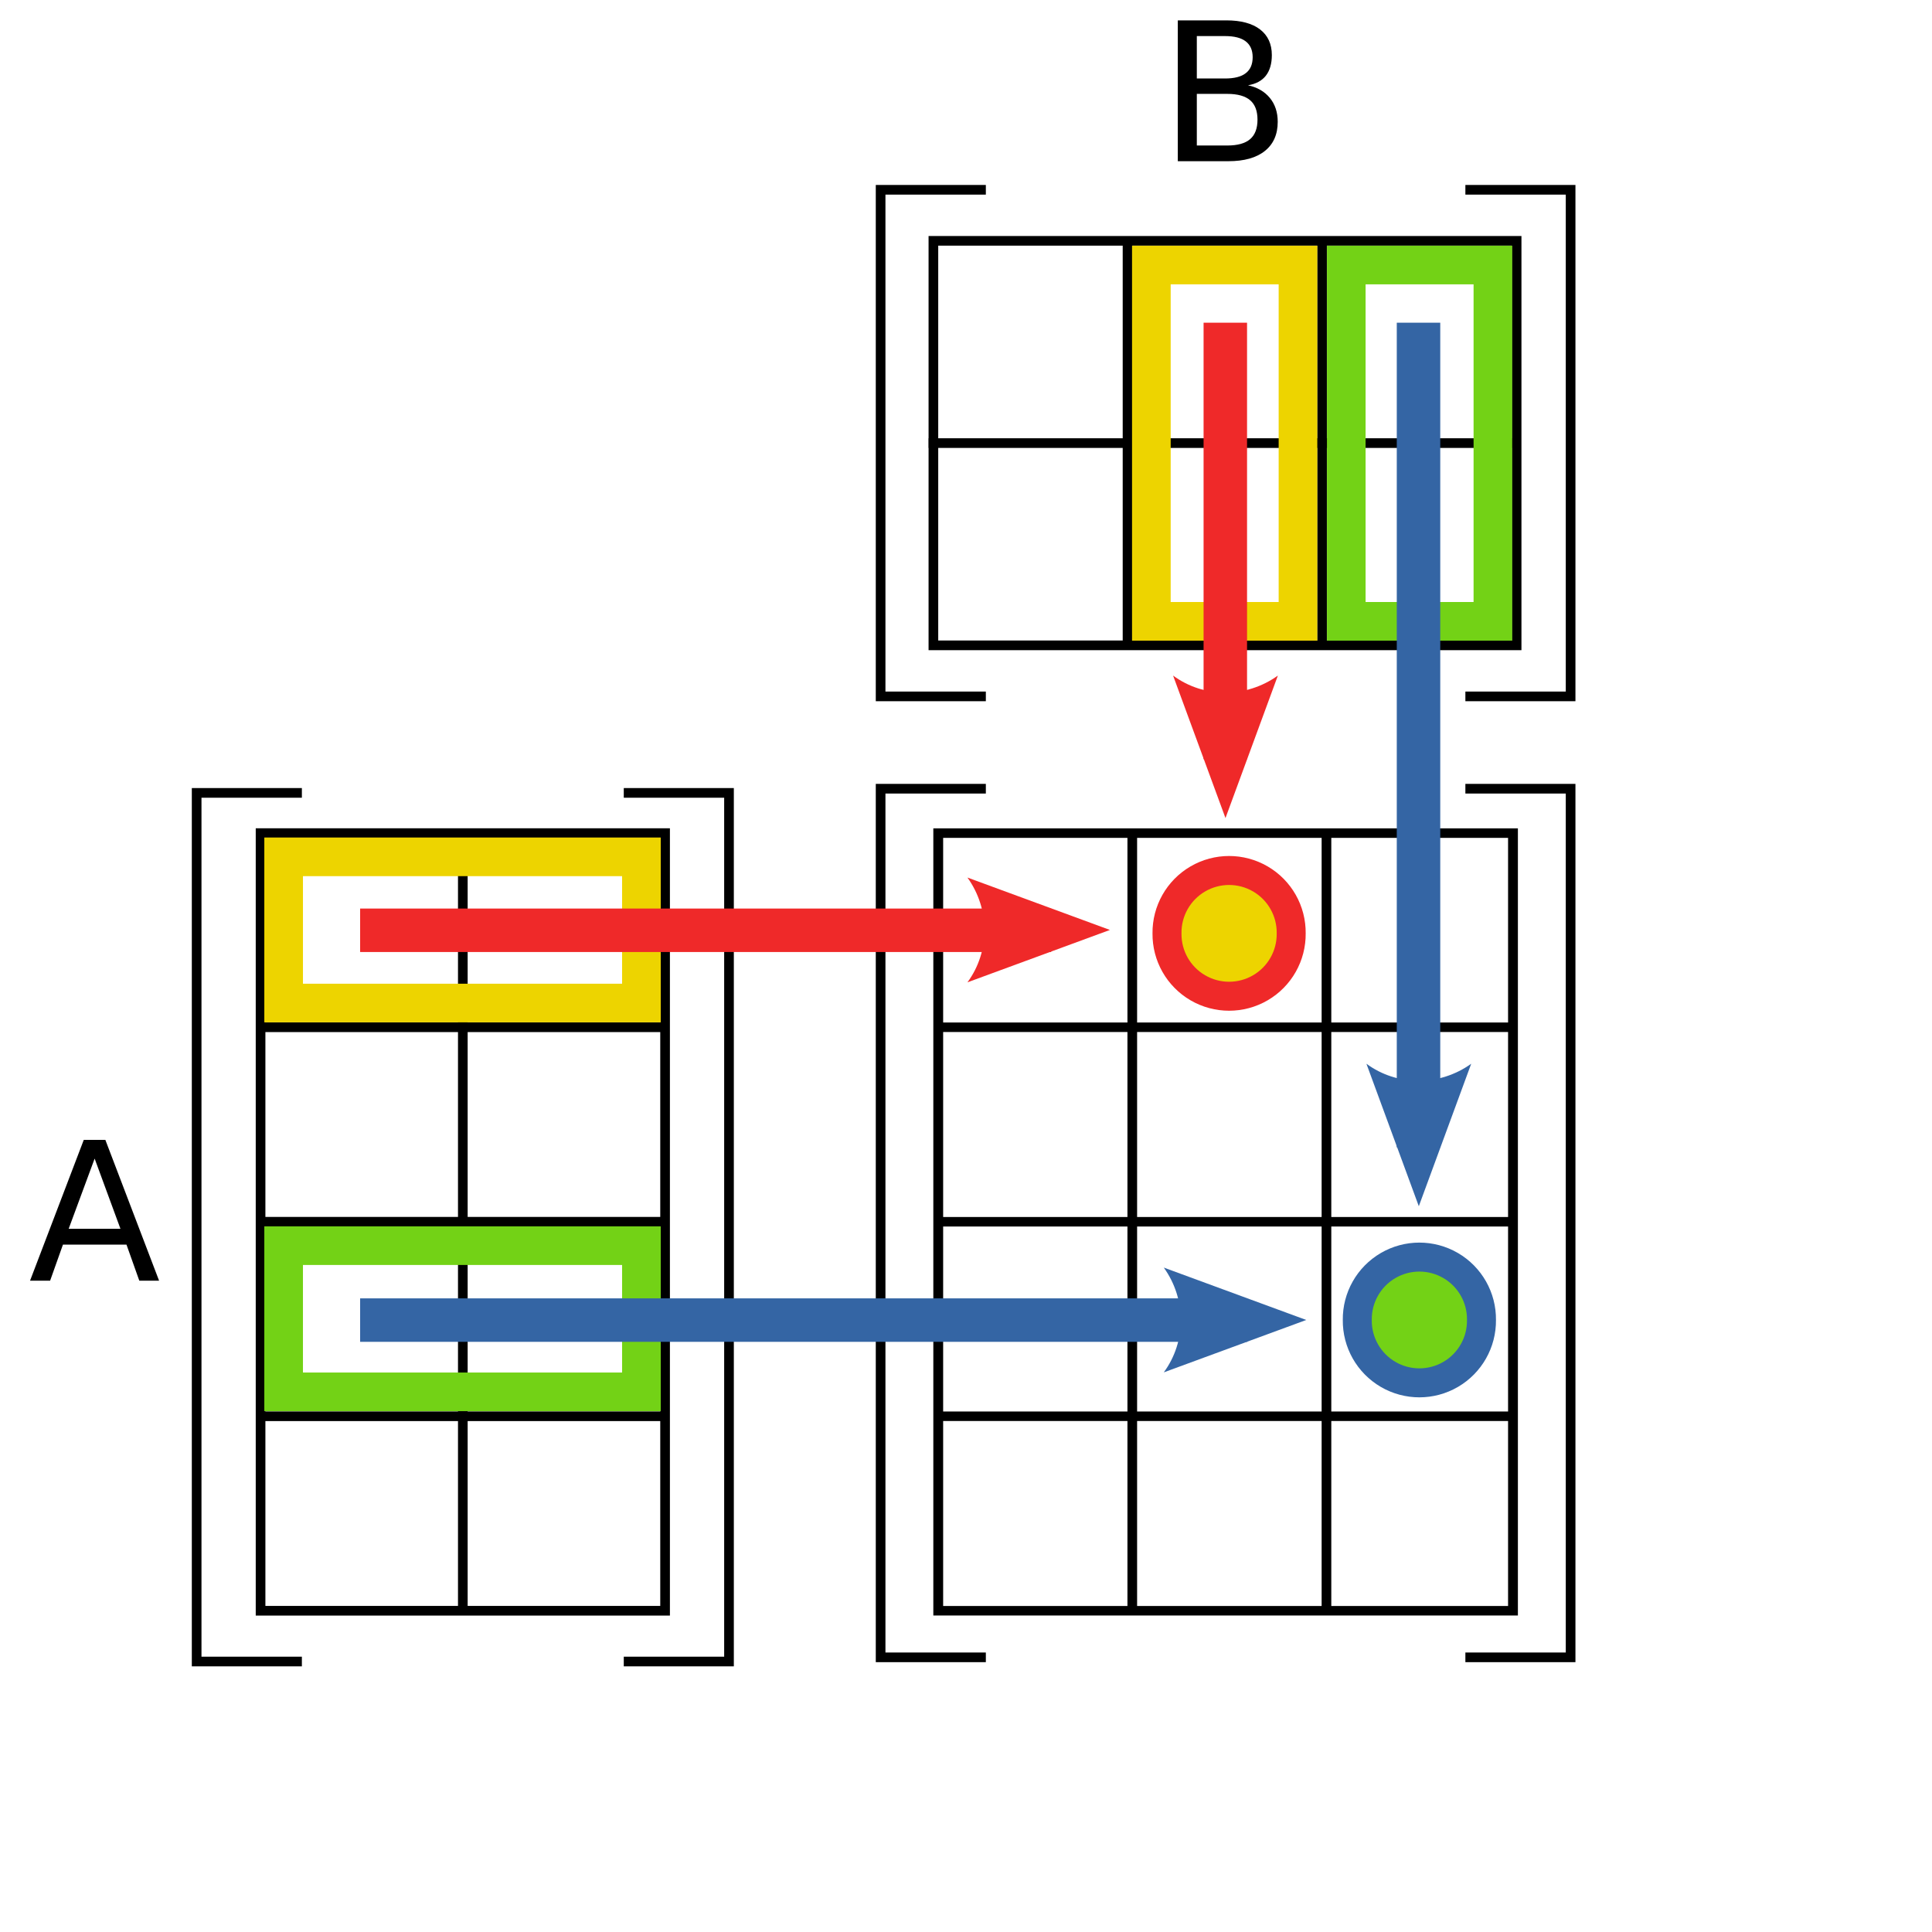
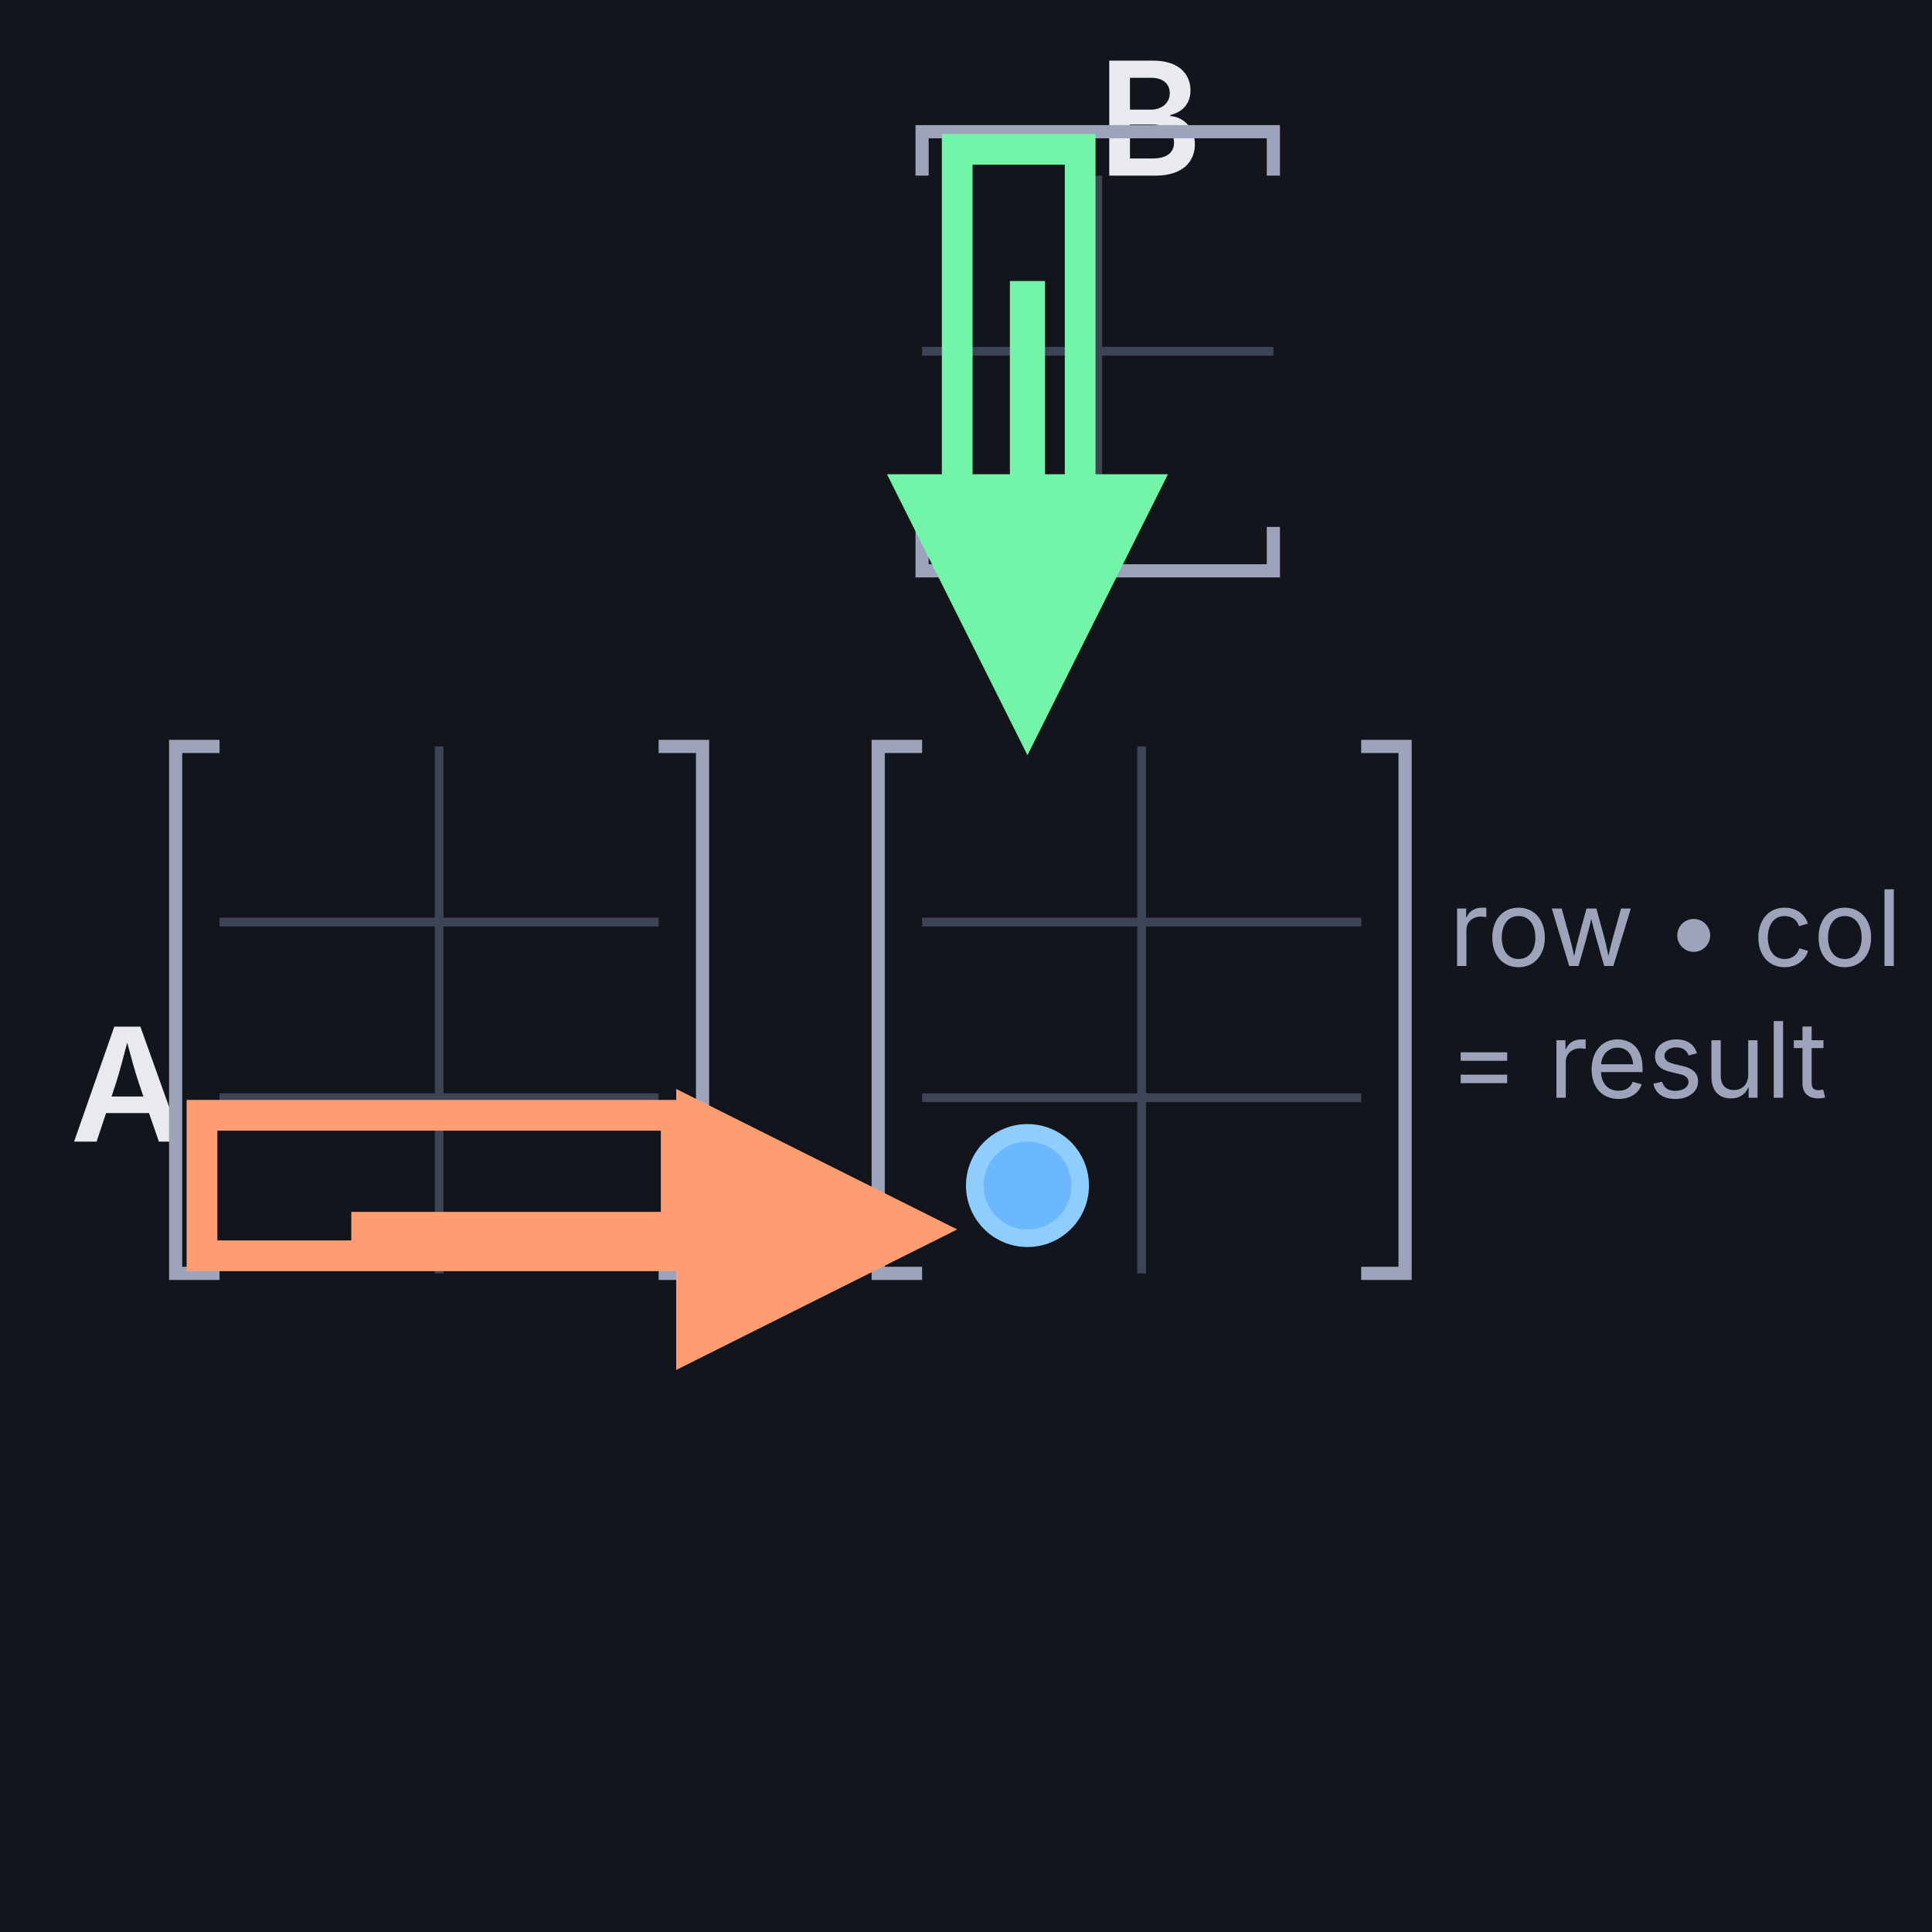
- <svg xmlns="http://www.w3.org/2000/svg" width="150pt" height="150pt" id="svg2" version="1.0">
-   <defs id="defs4">
-     <marker style="overflow:visible" orient="auto" id="Arrow1Mstart" refY="0.0" refX="0.0">
-       <path style="fill-rule:evenodd;stroke:#000000;stroke-width:1.0pt;marker-start:none" transform="scale(0.4) translate(10,0)" id="path3275" d="M 0.0,0.0 L 5.0,-5.0 L -12.5,0.0 L 5.0,5.0 L 0.0,0.0 z " />
+ <svg xmlns="http://www.w3.org/2000/svg" width="220" height="220" viewBox="0 0 220 220">
+   <defs>
+     <style>
+       .matrix-bracket { fill: none; stroke: #9ca3ba; stroke-width: 1.5; }
+       .grid-line { stroke: #3d4456; stroke-width: 1; }
+       .label { fill: #e8eaf0; font-family: 'Inter', sans-serif; font-size: 18px; font-weight: 600; }
+       .row-highlight { fill: none; stroke: #ff9d72; stroke-width: 3.5; }
+       .col-highlight { fill: none; stroke: #72f5a8; stroke-width: 3.5; }
+       .result-dot { fill: #6bb8ff; stroke: #8fcdff; stroke-width: 2; }
+       .arrow { stroke-width: 4; fill: none; }
+       .arrow-row { stroke: #ff9d72; }
+       .arrow-col { stroke: #72f5a8; }
+     </style>
+     <marker id="arrowhead-row" markerWidth="8" markerHeight="8" refX="7" refY="4" orient="auto">
+       <path d="M 0 0 L 8 4 L 0 8 z" fill="#ff9d72" />
    </marker>
-     <marker style="overflow:visible;" orient="auto" id="Arrow1Mend" refY="0.0" refX="0.0">
-       <path style="fill-rule:evenodd;stroke:#000000;stroke-width:1.0pt;marker-start:none;" transform="scale(0.4) rotate(180) translate(10,0)" id="path3278" d="M 0.0,0.0 L 5.0,-5.0 L -12.5,0.0 L 5.0,5.0 L 0.0,0.0 z " />
-     </marker>
-     <marker style="overflow:visible;" orient="auto" id="Arrow2Send" refY="0.0" refX="0.0">
-       <path style="font-size:12.0;fill-rule:evenodd;stroke-width:0.625;stroke-linejoin:round;" transform="scale(0.3) rotate(180) translate(-2.3,0)" id="path4318" d="M 8.719,4.034 L -2.207,0.016 L 8.719,-4.002 C 6.973,-1.63 6.983,1.616 8.719,4.034 z " />
-     </marker>
-     <marker style="overflow:visible;" orient="auto" id="Arrow1Send" refY="0.0" refX="0.0">
-       <path style="fill-rule:evenodd;stroke:#000000;stroke-width:1.0pt;marker-start:none;" transform="scale(0.2) rotate(180) translate(6,0)" id="path4300" d="M 0.0,0.0 L 5.0,-5.0 L -12.5,0.0 L 5.0,5.0 L 0.0,0.0 z " />
-     </marker>
-     <marker style="overflow:visible;" orient="auto" id="Arrow1Lend" refY="0.0" refX="0.0">
-       <path style="fill-rule:evenodd;stroke:#000000;stroke-width:1.0pt;marker-start:none;" transform="scale(0.8) rotate(180) translate(12.5,0)" id="path4288" d="M 0.0,0.0 L 5.0,-5.0 L -12.5,0.0 L 5.0,5.0 L 0.0,0.0 z " />
-     </marker>
-     <marker style="overflow:visible;" orient="auto" id="Arrow2Lend" refY="0.0" refX="0.0">
-       <path style="font-size:12.0;fill-rule:evenodd;stroke-width:0.625;stroke-linejoin:round;" transform="scale(1.1) rotate(180) translate(1,0)" id="path4306" d="M 8.719,4.034 L -2.207,0.016 L 8.719,-4.002 C 6.973,-1.63 6.983,1.616 8.719,4.034 z " />
+     <marker id="arrowhead-col" markerWidth="8" markerHeight="8" refX="7" refY="4" orient="auto">
+       <path d="M 0 0 L 8 4 L 0 8 z" fill="#72f5a8" />
    </marker>
  </defs>
-   <g style="display:inline" id="layer1">
-     <text style="font-size:20px;font-style:normal;font-variant:normal;font-weight:normal;font-stretch:normal;text-align:start;line-height:125%;writing-mode:lr-tb;text-anchor:start;fill:#000000;fill-opacity:1;stroke:none;stroke-width:1px;stroke-linecap:butt;stroke-linejoin:miter;stroke-opacity:1;font-family:Bitstream Vera Sans" id="text1400" y="132.58" x="2.954" xml:space="preserve">
-       <tspan id="tspan1402" y="132.58" x="2.954">A</tspan>
-     </text>
-     <text style="font-size:20px;font-style:normal;font-variant:normal;font-weight:normal;font-stretch:normal;text-align:start;line-height:125%;writing-mode:lr-tb;text-anchor:start;fill:#000000;fill-opacity:1;stroke:none;stroke-width:1px;stroke-linecap:butt;stroke-linejoin:miter;stroke-opacity:1;font-family:Bitstream Vera Sans" id="text1404" y="16.688" x="119.956" xml:space="preserve">
-       <tspan id="tspan1406" y="16.688" x="119.956">B</tspan>
-     </text>
-     <g id="g7530">
-       <path style="fill:none;fill-opacity:0.75;fill-rule:evenodd;stroke:#000000;stroke-width:1px;stroke-linecap:butt;stroke-linejoin:miter;stroke-opacity:1;display:inline" d="M 102.054,171.567 L 91.161,171.567 L 91.161,81.647 L 102.054,81.647" id="path2328" />
-       <path style="fill:none;fill-opacity:0.75;fill-rule:evenodd;stroke:#000000;stroke-width:1px;stroke-linecap:butt;stroke-linejoin:miter;stroke-opacity:1;display:inline" d="M 151.696,171.567 L 162.589,171.567 L 162.589,81.647 L 151.696,81.647" id="path2330" />
-       <g id="g7518">
-         <path style="fill:#73d216;fill-opacity:1;fill-rule:nonzero;stroke:#3465a4;stroke-width:3;stroke-miterlimit:4;stroke-dasharray:none;stroke-opacity:1" id="path2285" d="M 32.5 499.148 A 6.429 6.429 0 1 1  19.643,499.148 A 6.429 6.429 0 1 1  32.5 499.148 z" transform="translate(120.8625,-362.5053)" />
-         <path style="fill:#edd400;fill-opacity:1;fill-rule:nonzero;stroke:#ef2929;stroke-width:3;stroke-miterlimit:4;stroke-dasharray:none;stroke-opacity:1" id="path4037" d="M 32.5 499.148 A 6.429 6.429 0 1 1  19.643,499.148 A 6.429 6.429 0 1 1  32.5 499.148 z" transform="translate(101.1642,-402.5267)" />
-         <g id="g7463" transform="translate(0.3134451,0)">
-           <g transform="matrix(1.033191,0,0,1,-3.196162,0)" id="g7457">
-             <path style="fill:none;fill-opacity:0.75;fill-rule:evenodd;stroke:#000000;stroke-width:0.984px;stroke-linecap:square;stroke-linejoin:miter;stroke-opacity:1" d="M 97.476,146.61 L 153.673,146.61" id="path6463" />
-             <rect style="fill:none;fill-opacity:1;stroke:#000000;stroke-width:0.984;stroke-linecap:butt;stroke-linejoin:miter;stroke-miterlimit:3.8;stroke-dasharray:none;stroke-opacity:1" id="rect6465" width="57.586" y="86.244" x="96.796" height="80.5" />
-             <path style="fill:none;fill-opacity:0.75;fill-rule:evenodd;stroke:#000000;stroke-width:0.984px;stroke-linecap:square;stroke-linejoin:miter;stroke-opacity:1;display:inline" d="M 97.497,126.476 L 153.695,126.476" id="path6467" />
-             <path style="fill:none;fill-opacity:0.75;fill-rule:evenodd;stroke:#000000;stroke-width:0.984px;stroke-linecap:square;stroke-linejoin:miter;stroke-opacity:1;display:inline" d="M 97.497,106.341 L 153.695,106.341" id="path6469" />
-           </g>
-           <path style="fill:none;fill-rule:evenodd;stroke:#000000;stroke-width:1px;stroke-linecap:square;stroke-linejoin:miter;stroke-opacity:1" id="path6471" d="M 116.899,86.744 L 116.899,166.249" />
-           <path style="fill:none;fill-rule:evenodd;stroke:#000000;stroke-width:1px;stroke-linecap:square;stroke-linejoin:miter;stroke-opacity:1;display:inline" id="path7455" d="M 137.002,86.738 L 137.002,166.244" />
-         </g>
-       </g>
-     </g>
-     <g id="g7545">
-       <path style="fill:none;fill-opacity:0.75;fill-rule:evenodd;stroke:#000000;stroke-width:1px;stroke-linecap:butt;stroke-linejoin:miter;stroke-opacity:1" d="M 31.25,172 L 20.357,172 L 20.357,82.08 L 31.25,82.08" id="path1388" />
-       <path style="fill:none;fill-opacity:0.75;fill-rule:evenodd;stroke:#000000;stroke-width:1px;stroke-linecap:butt;stroke-linejoin:miter;stroke-opacity:1;display:inline" d="M 64.573,172 L 75.466,172 L 75.466,82.08 L 64.573,82.08" id="path2326" />
-       <g transform="translate(-1.40085,0)" id="g6389">
-         <path style="fill:none;fill-opacity:0.75;fill-rule:evenodd;stroke:#000000;stroke-width:1px;stroke-linecap:square;stroke-linejoin:miter;stroke-opacity:1" d="M 28.869,146.61 L 69.734,146.61" id="path1358" />
-         <g id="g7478">
-           <rect style="fill:none;fill-opacity:1;stroke:#000000;stroke-width:1;stroke-linecap:butt;stroke-linejoin:miter;stroke-miterlimit:3.8;stroke-dasharray:none;stroke-opacity:1" id="rect4491" width="41.875" y="86.244" x="28.375" height="80.5" />
-           <path style="fill:none;fill-opacity:0.75;fill-rule:evenodd;stroke:#000000;stroke-width:1px;stroke-linecap:square;stroke-linejoin:miter;stroke-opacity:1;display:inline" id="path5462" d="M 28.885,126.476 L 69.75,126.476" />
-           <path style="fill:none;fill-opacity:0.75;fill-rule:evenodd;stroke:#000000;stroke-width:1px;stroke-linecap:square;stroke-linejoin:miter;stroke-opacity:1;display:inline" id="path5464" d="M 28.885,106.341 L 69.75,106.341" />
-         </g>
-         <path style="fill:none;fill-rule:evenodd;stroke:#000000;stroke-width:1px;stroke-linecap:square;stroke-linejoin:miter;stroke-opacity:1" d="M 49.312,86.38 L 49.312,166.598" id="path5418" />
-       </g>
-       <rect style="fill:none;fill-opacity:1;stroke:#edd400;stroke-width:4;stroke-linecap:square;stroke-linejoin:miter;stroke-miterlimit:3.8;stroke-dasharray:none;stroke-opacity:1" id="rect7476" width="37.037" y="88.699" x="29.362" height="15.135" />
-       <rect style="fill:none;fill-opacity:1;stroke:#73d216;stroke-width:4;stroke-linecap:square;stroke-linejoin:miter;stroke-miterlimit:3.8;stroke-dasharray:none;stroke-opacity:1" id="rect7478" width="37.037" y="128.949" x="29.362" height="15.135" />
-     </g>
-     <g id="g6464" transform="translate(0,-0.3535534)">
-       <g id="g6472">
-         <path style="fill:#ef2929;fill-opacity:1;fill-rule:evenodd;stroke:none;stroke-width:4.5;stroke-linecap:butt;stroke-linejoin:miter;stroke-miterlimit:4;stroke-dasharray:none;stroke-opacity:1;display:inline" id="path5416" d="M 37.281,94.406 L 37.281,98.906 L 108.812,98.906 L 108.812,94.406 L 37.281,94.406 z " />
-         <path style="font-size:12px;fill:#ef2929;fill-rule:evenodd;stroke-width:0.625;stroke-linejoin:round" id="path6470" d="M 100.149,91.197 L 114.899,96.621 L 100.149,102.045 C 102.505,98.843 102.492,94.462 100.149,91.197 z " />
-       </g>
-     </g>
-     <g style="fill:#3465a4" id="g6492">
-       <path style="fill:#3465a4;fill-opacity:1;fill-rule:evenodd;stroke:none;stroke-width:4.5;stroke-linecap:butt;stroke-linejoin:miter;stroke-miterlimit:4;stroke-dasharray:none;stroke-opacity:1" d="M 37.281,134.406 L 37.281,138.906 L 129.125,138.906 L 129.125,134.406 L 37.281,134.406 z " id="path2294" />
-       <path style="font-size:12px;fill-rule:evenodd;stroke-width:0.625;stroke-linejoin:round;fill:#3465a4" d="M 120.474,131.219 L 135.224,136.643 L 120.474,142.067 C 122.831,138.864 122.817,134.483 120.474,131.219 z " id="path6498" />
-     </g>
-     <g id="g7739">
-       <path style="fill:none;fill-opacity:0.75;fill-rule:evenodd;stroke:#000000;stroke-width:1px;stroke-linecap:butt;stroke-linejoin:miter;stroke-opacity:1;display:inline" id="path6458" d="M 102.054,72.09 L 91.161,72.09 L 91.161,19.647 L 102.054,19.647" />
-       <path style="fill:none;fill-opacity:0.75;fill-rule:evenodd;stroke:#000000;stroke-width:1px;stroke-linecap:butt;stroke-linejoin:miter;stroke-opacity:1;display:inline" id="path6460" d="M 151.696,72.09 L 162.589,72.09 L 162.589,19.647 L 151.696,19.647" />
-       <g transform="translate(0.375,0)" id="g7510">
-         <rect style="fill:none;fill-opacity:1;stroke:#000000;stroke-width:1;stroke-linecap:butt;stroke-linejoin:miter;stroke-miterlimit:3.8;stroke-dasharray:none;stroke-opacity:1" id="rect6420" width="41.875" transform="matrix(0,-1,1,0,0,0)" y="96.25" x="-66.806" height="60.375" />
-         <path style="fill:none;fill-opacity:0.75;fill-rule:evenodd;stroke:#000000;stroke-width:1px;stroke-linecap:square;stroke-linejoin:miter;stroke-opacity:1;display:inline" d="M 136.481,66.296 L 136.481,25.431" id="path6422" />
-         <path style="fill:none;fill-opacity:0.75;fill-rule:evenodd;stroke:#000000;stroke-width:1px;stroke-linecap:square;stroke-linejoin:miter;stroke-opacity:1;display:inline" d="M 116.347,66.296 L 116.347,25.431" id="path6424" />
-         <path style="fill:none;fill-rule:evenodd;stroke:#000000;stroke-width:1px;stroke-linecap:square;stroke-linejoin:miter;stroke-opacity:1" d="M 96.261,45.869 L 156.417,45.869" id="path6426" />
-         <rect style="fill:none;fill-opacity:1;stroke:#edd400;stroke-width:4;stroke-linecap:square;stroke-linejoin:miter;stroke-miterlimit:3.8;stroke-dasharray:none;stroke-opacity:1" id="rect7500" width="36.883" transform="matrix(0,1,-1,0,0,0)" y="-133.992" x="27.435" height="15.179" />
-         <rect style="fill:none;fill-opacity:1;stroke:#73d216;stroke-width:4;stroke-linecap:square;stroke-linejoin:miter;stroke-miterlimit:3.8;stroke-dasharray:none;stroke-opacity:1" id="rect7508" width="36.883" transform="matrix(0,1,-1,0,0,0)" y="-154.169" x="27.435" height="15.179" />
-       </g>
-     </g>
-     <g style="fill:#3465a4" id="g6484" transform="translate(0.375,0)">
-       <path style="fill:#3465a4;fill-opacity:1;fill-rule:evenodd;stroke:none;stroke-width:4.5;stroke-linecap:butt;stroke-linejoin:miter;stroke-miterlimit:4;stroke-dasharray:none;stroke-opacity:1;display:inline" d="M 144.219,33.406 L 144.219,118.781 L 148.719,118.781 L 148.719,33.406 L 144.219,33.406 z " id="path6456" />
-       <path style="font-size:12px;fill:#3465a4;fill-rule:evenodd;stroke-width:0.625;stroke-linejoin:round" d="M 151.924,110.118 L 146.5,124.868 L 141.076,110.118 C 144.278,112.474 148.66,112.46 151.924,110.118 z " id="path6490" />
-     </g>
-     <g style="fill:#ef2929" id="g6476" transform="translate(0.375,0)">
-       <path style="fill:#ef2929;fill-opacity:1;fill-rule:evenodd;stroke:none;stroke-width:4.5;stroke-linecap:butt;stroke-linejoin:miter;stroke-miterlimit:4;stroke-dasharray:none;stroke-opacity:1;display:inline" d="M 124.219,33.406 L 124.219,78.594 L 128.719,78.594 L 128.719,33.406 L 124.219,33.406 z " id="path6446" />
-       <path style="font-size:12px;fill:#ef2929;fill-rule:evenodd;stroke-width:0.625;stroke-linejoin:round" d="M 131.91,69.935 L 126.486,84.685 L 121.062,69.935 C 124.264,72.292 128.645,72.278 131.91,69.935 z " id="path6482" />
-     </g>
+   <rect width="220" height="220" fill="#13151c" />
+   <text x="8" y="130" class="label">A</text>
+   <text x="125" y="20" class="label">B</text>
+   <g id="matrix-a">
+     <path d="M 25,145 L 20,145 L 20,85 L 25,85" class="matrix-bracket" />
+     <path d="M 75,145 L 80,145 L 80,85 L 75,85" class="matrix-bracket" />
+     <line x1="50" y1="85" x2="50" y2="145" class="grid-line" />
+     <line x1="25" y1="105" x2="75" y2="105" class="grid-line" />
+     <line x1="25" y1="125" x2="75" y2="125" class="grid-line" />
+     <rect x="23" y="127" width="54" height="16" class="row-highlight" />
+   </g>
+   <g id="matrix-b">
+     <path d="M 105,60 L 105,65 L 145,65 L 145,60" class="matrix-bracket" />
+     <path d="M 105,20 L 105,15 L 145,15 L 145,20" class="matrix-bracket" />
+     <line x1="125" y1="20" x2="125" y2="60" class="grid-line" />
+     <line x1="105" y1="40" x2="145" y2="40" class="grid-line" />
+     <rect x="109" y="17" width="14" height="46" class="col-highlight" />
+   </g>
+   <g id="matrix-c">
+     <path d="M 105,145 L 100,145 L 100,85 L 105,85" class="matrix-bracket" />
+     <path d="M 155,145 L 160,145 L 160,85 L 155,85" class="matrix-bracket" />
+     <line x1="130" y1="85" x2="130" y2="145" class="grid-line" />
+     <line x1="105" y1="105" x2="155" y2="105" class="grid-line" />
+     <line x1="105" y1="125" x2="155" y2="125" class="grid-line" />
+     <circle cx="117" cy="135" r="6" class="result-dot" />
+   </g>
+   <path d="M 40 140 L 105 140" class="arrow arrow-row" marker-end="url(#arrowhead-row)" />
+   <path d="M 117 32 L 117 82" class="arrow arrow-col" marker-end="url(#arrowhead-col)" />
+   <g transform="translate(165, 110)">
+     <text x="0" y="0" style="fill:#9ca3ba;font-size:12px;font-family:'Inter'">row • col</text>
+     <text x="0" y="15" style="fill:#9ca3ba;font-size:12px;font-family:'Inter'">= result</text>
  </g>
</svg>
